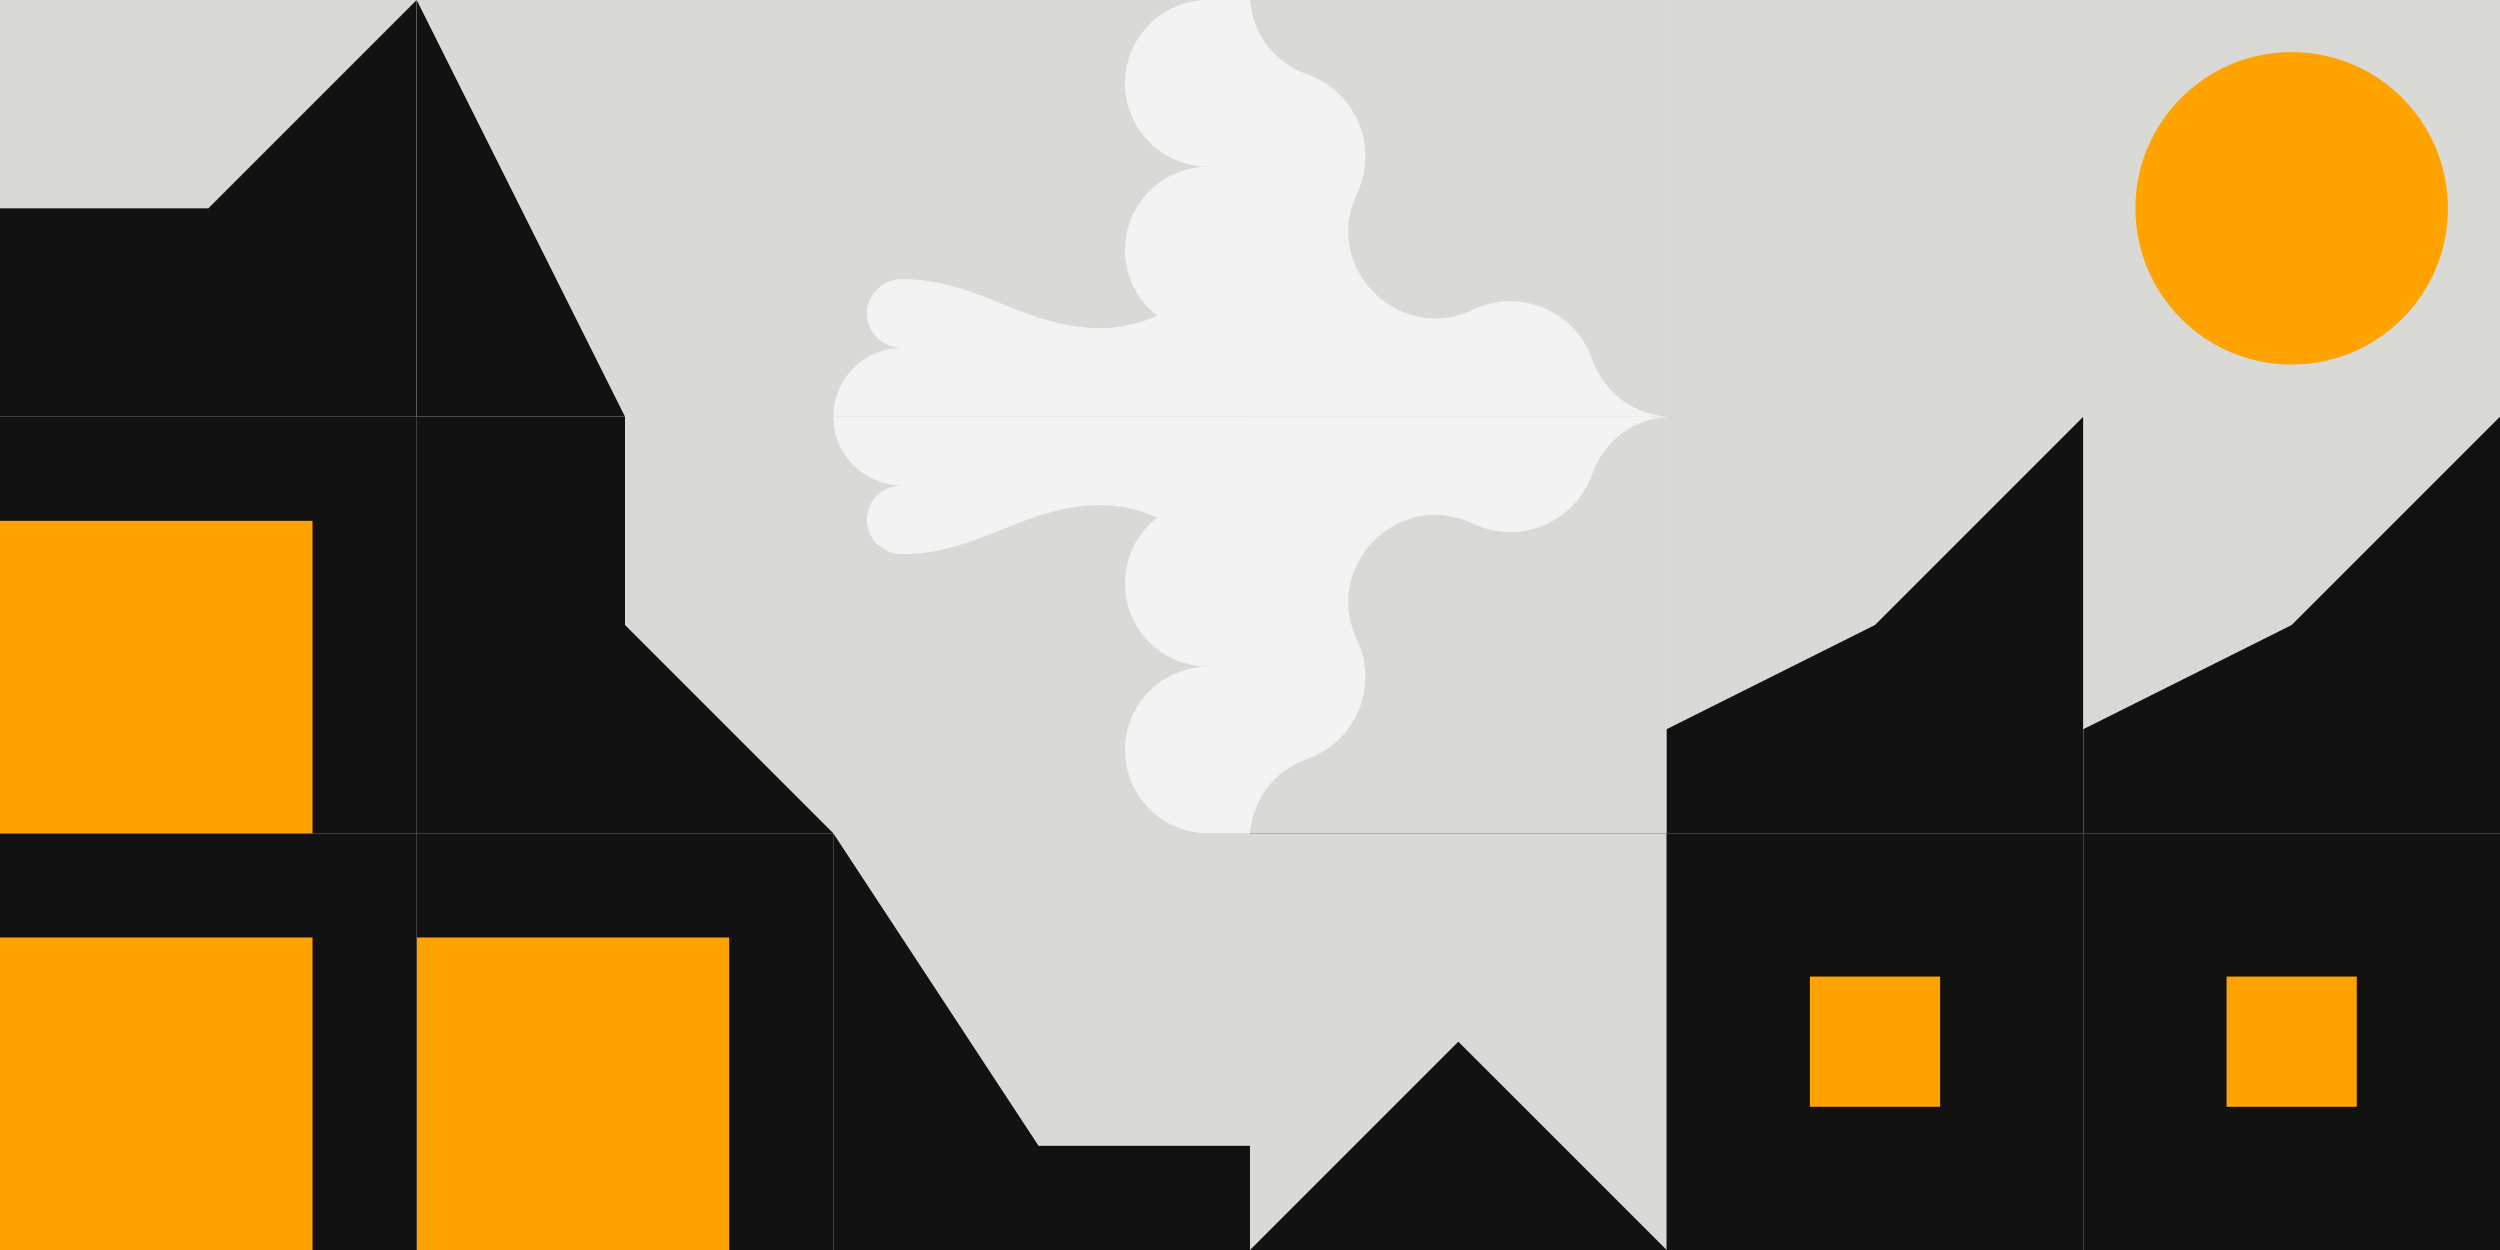
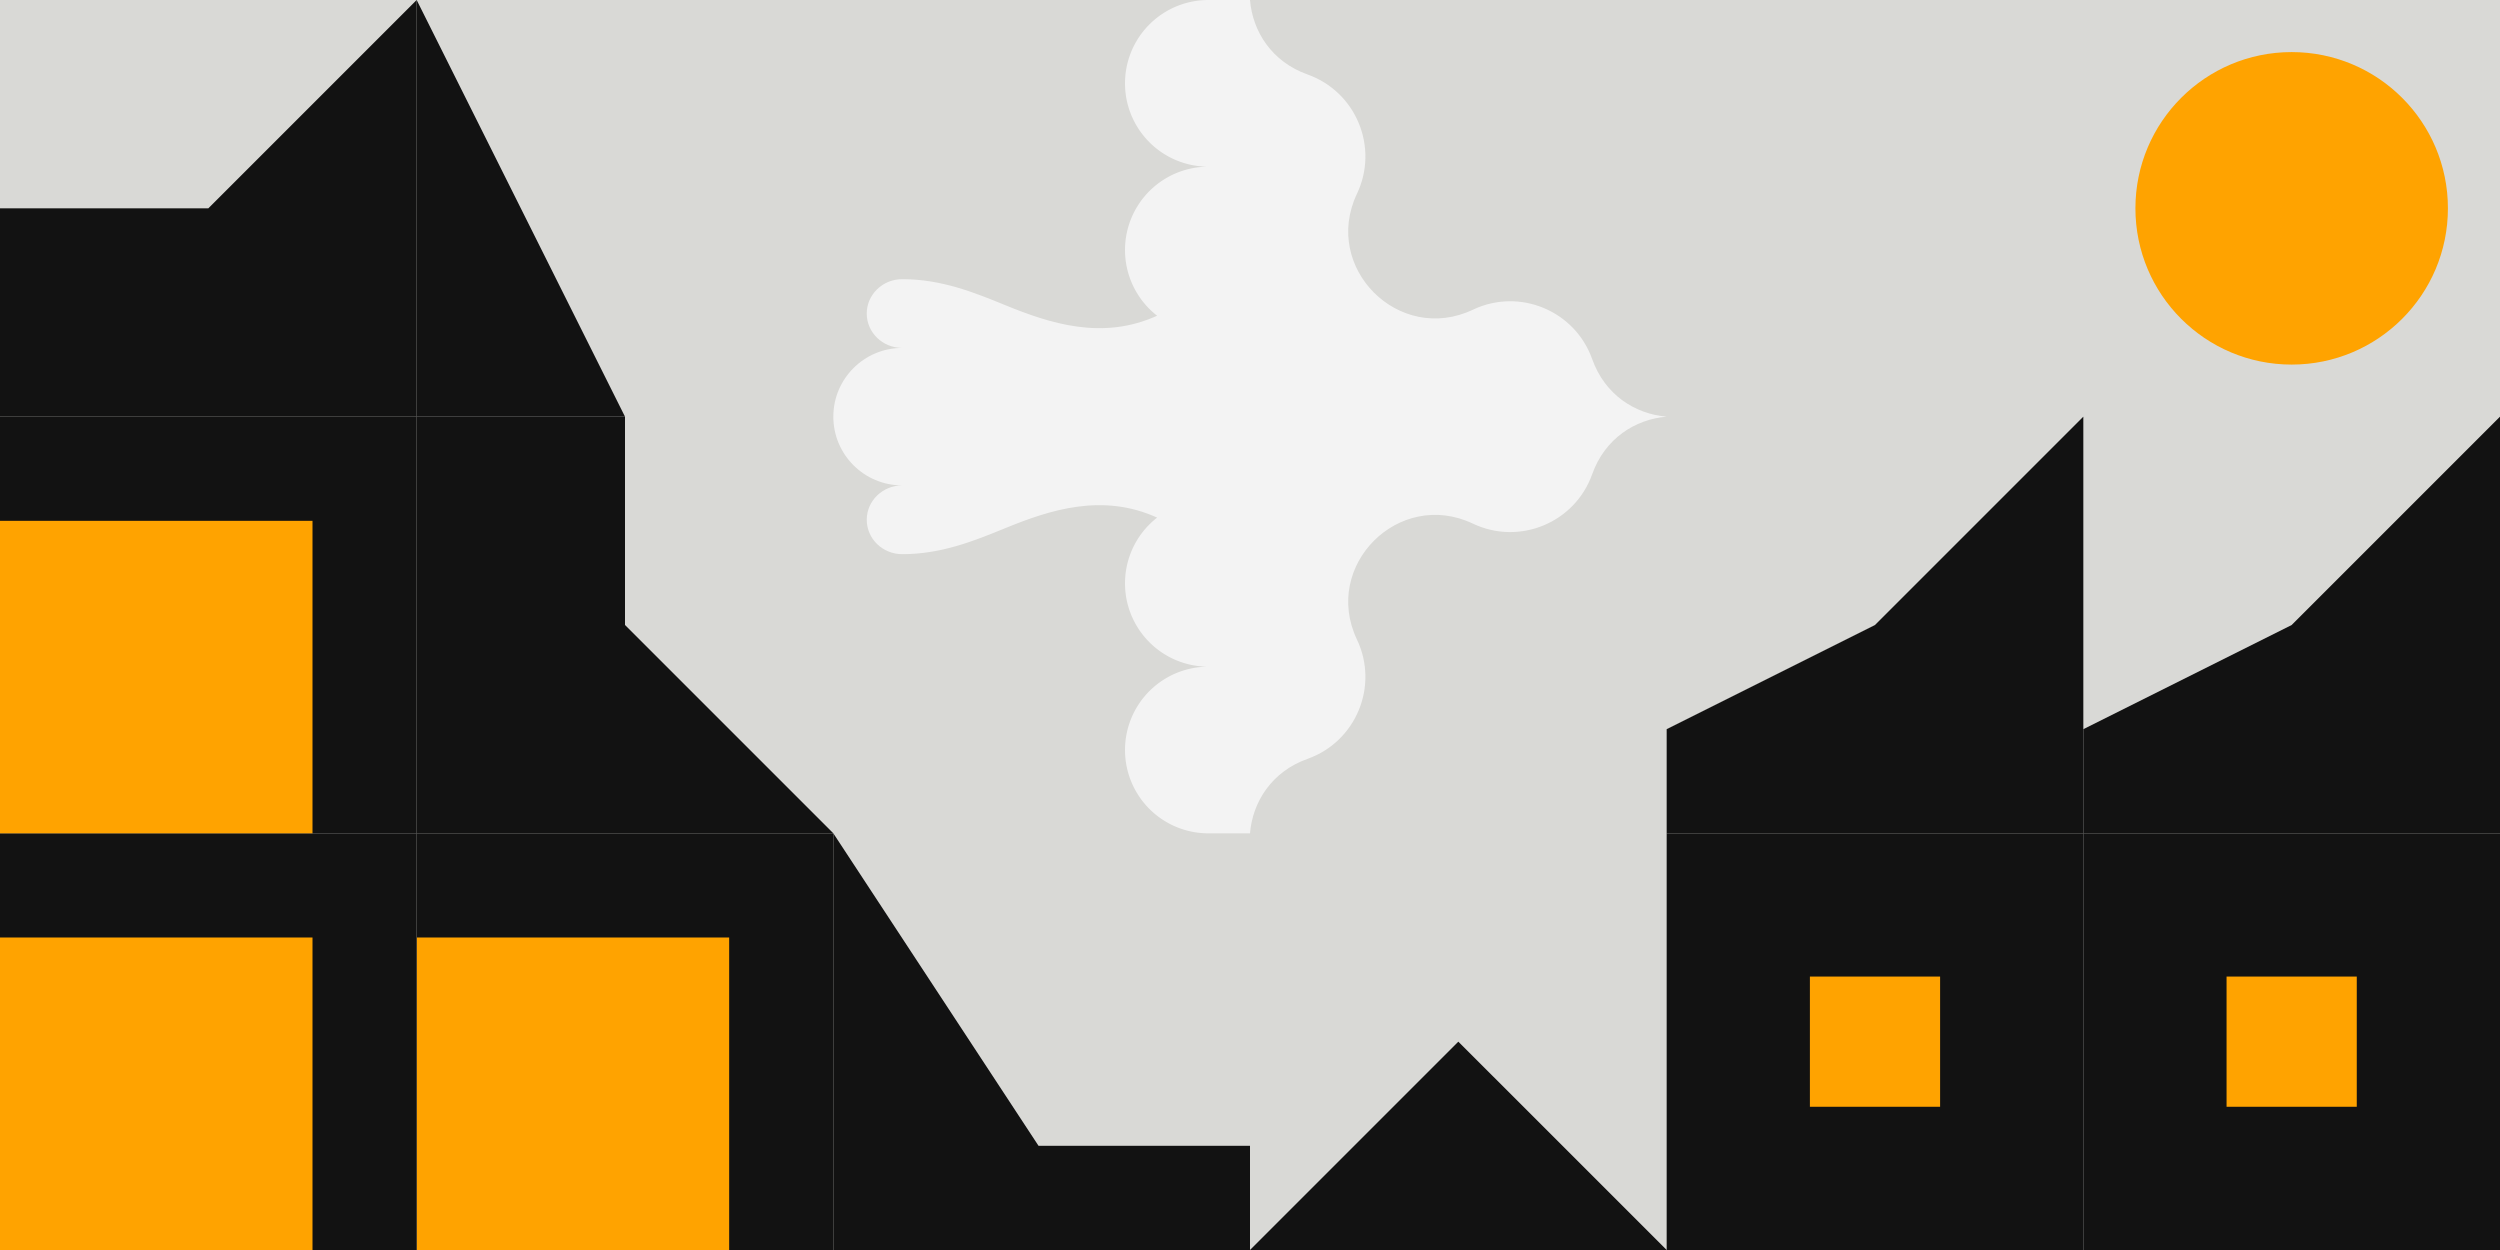
- <svg xmlns="http://www.w3.org/2000/svg" width="1920" height="960" viewBox="0 0 1920 960">
-   <g clip-path="url(#clip0_75_4126)">
-     <rect width="1920" height="960" fill="#D9D9D6" />
-     <g clip-path="url(#clip1_75_4126)">
-       <rect width="320" height="320" transform="translate(960)" fill="#F3F3F3" />
-       <path d="M1004.18 57.19C1041.48 70.455 1059.14 113.067 1042.14 148.833C1015.15 205.62 1074.39 264.859 1131.17 237.862C1166.93 220.863 1209.54 238.516 1222.81 275.818C1232.57 303.264 1255.79 317.989 1280 320L1280 -1.39876e-05L960 0C962.018 24.211 976.736 47.429 1004.18 57.19Z" fill="#D9D9D6" />
-     </g>
-     <g clip-path="url(#clip2_75_4126)">
-       <rect width="320" height="320" transform="translate(960) rotate(90)" fill="#D9D9D6" />
-       <path fill-rule="evenodd" clip-rule="evenodd" d="M928 0L960 0L960 320L911.078 320L692.932 320L640 320C640 290.839 663.699 267.2 692.932 267.2C677.873 267.2 665.664 255.38 665.664 240.8C665.664 226.219 677.873 214.4 692.932 214.4C723.168 214.4 748.459 224.732 772.262 234.457C816.326 252.459 872.21 269.978 928 214.4C928 214.4 928 189.16 928 160C928 130.839 928 107.2 928 107.2C928 107.2 928 50.402 928 20.8L928 0Z" fill="#F3F3F3" />
-       <circle cx="928" cy="192" r="64" fill="#F3F3F3" />
-       <circle cx="928" cy="64" r="64" fill="#F3F3F3" />
-     </g>
-     <g clip-path="url(#clip3_75_4126)">
-       <rect width="320" height="320" transform="translate(1280 320) rotate(90)" fill="#F3F3F3" />
-       <path d="M1222.81 364.182C1209.55 401.484 1166.93 419.137 1131.17 402.138C1074.38 375.147 1015.14 434.387 1042.14 491.167C1059.14 526.926 1041.48 569.539 1004.18 582.81C976.736 592.571 962.011 615.789 960 640H1280V320C1255.79 322.018 1232.57 336.736 1222.81 364.182Z" fill="#D9D9D6" />
-     </g>
-     <g clip-path="url(#clip4_75_4126)">
-       <rect width="320" height="320" transform="matrix(1.19249e-08 -1 -1 -1.19249e-08 960 640)" fill="#D9D9D6" />
-       <path fill-rule="evenodd" clip-rule="evenodd" d="M928 640L960 640L960 320L911.078 320L692.932 320L640 320C640 349.161 663.699 372.8 692.932 372.8C677.873 372.8 665.664 384.62 665.664 399.2C665.664 413.781 677.873 425.6 692.932 425.6C723.168 425.6 748.459 415.268 772.262 405.543C816.326 387.541 872.21 370.022 928 425.6C928 425.6 928 450.84 928 480C928 509.161 928 532.8 928 532.8C928 532.8 928 589.598 928 619.2L928 640Z" fill="#F3F3F3" />
-       <circle cx="64" cy="64" r="64" transform="matrix(1 5.56363e-08 5.56363e-08 -1 864 512)" fill="#F3F3F3" />
-       <circle cx="64" cy="64" r="64" transform="matrix(1 5.56363e-08 5.56363e-08 -1 864 640)" fill="#F3F3F3" />
-     </g>
-     <g clip-path="url(#clip5_75_4126)">
-       <rect width="320" height="320" transform="matrix(-1 -5.56363e-08 -5.56363e-08 1 1600 320)" fill="#D9D9D6" />
-       <path fill-rule="evenodd" clip-rule="evenodd" d="M1440 480L1600 320L1600 640L1280 640L1280 560L1440 480Z" fill="#121212" />
-     </g>
-     <g clip-path="url(#clip6_75_4126)">
-       <rect width="320" height="320" transform="matrix(-1 -5.56363e-08 -5.56363e-08 1 1920 320)" fill="#D9D9D6" />
-       <path fill-rule="evenodd" clip-rule="evenodd" d="M1760 480L1920 320L1920 640L1600 640L1600 560L1760 480Z" fill="#121212" />
-     </g>
-     <g clip-path="url(#clip7_75_4126)">
-       <rect width="320" height="320" transform="translate(1280 960) rotate(-180)" fill="#121212" />
-       <path fill-rule="evenodd" clip-rule="evenodd" d="M1120 800L1280 960L1280 640L960 640L960 960L1120 800Z" fill="#D9D9D6" />
-     </g>
-     <g clip-path="url(#clip8_75_4126)">
-       <rect width="320" height="320" transform="matrix(-1 -5.56363e-08 -5.56363e-08 1 320 0)" fill="#D9D9D6" />
-       <path fill-rule="evenodd" clip-rule="evenodd" d="M160 160L320 0L320 320L-7.88388e-05 320L-3.94194e-05 160L160 160Z" fill="#121212" />
-     </g>
-     <g clip-path="url(#clip9_75_4126)">
-       <rect width="320" height="320" transform="matrix(-4.37114e-08 -1 -1 4.37114e-08 640 640)" fill="#D9D9D6" />
-       <path fill-rule="evenodd" clip-rule="evenodd" d="M480 480L640 640L320 640L320 320L480 320L480 480Z" fill="#121212" />
-     </g>
-     <g clip-path="url(#clip10_75_4126)">
-       <rect width="320" height="320" transform="translate(640 640)" fill="#D9D9D6" />
-       <path fill-rule="evenodd" clip-rule="evenodd" d="M797.6 880L640 640L640 960L960 960V880H797.6Z" fill="#121212" />
-     </g>
-     <g clip-path="url(#clip11_75_4126)">
-       <rect width="320" height="320" transform="translate(320)" fill="#D9D9D6" />
-       <path d="M320 1.65299e-05L480 320L320 320L320 1.65299e-05Z" fill="#121212" />
-     </g>
-     <rect width="320" height="320" transform="translate(320 640)" fill="#121212" />
-     <path d="M320 720L560 720L560 960L320 960L320 720Z" fill="#FFA300" />
-     <rect width="320" height="320" transform="translate(1600 640)" fill="#121212" />
-     <path d="M1710 750L1810 750L1810 850L1710 850L1710 750Z" fill="#FFA300" />
-     <rect width="320" height="320" transform="translate(1280 640)" fill="#121212" />
-     <path d="M1390 750L1490 750L1490 850L1390 850L1390 750Z" fill="#FFA300" />
-     <rect width="320" height="320" transform="translate(1600)" fill="#D9D9D6" />
-     <ellipse cx="1760" cy="160" rx="120" ry="120" transform="rotate(-90 1760 160)" fill="#FFA300" />
-     <rect width="320" height="320" transform="translate(0 640)" fill="#121212" />
-     <path d="M2.09815e-05 720L240 720L240 960L0 960L2.09815e-05 720Z" fill="#FFA300" />
-     <rect width="320" height="320" transform="translate(0 320)" fill="#121212" />
-     <path d="M2.09815e-05 400L240 400L240 640L0 640L2.09815e-05 400Z" fill="#FFA300" />
-     <rect width="320" height="320" transform="translate(1280)" fill="#D9D9D6" />
-     <rect x="1280" width="320" height="320" fill="#D9D9D6" />
-   </g>
+ <svg xmlns="http://www.w3.org/2000/svg" id="Layer_1" version="1.1" viewBox="0 0 1920 960">
  <defs>
-     <clipPath id="clip0_75_4126">
-       <rect width="1920" height="960" fill="#FFFFFF" />
-     </clipPath>
-     <clipPath id="clip1_75_4126">
-       <rect width="320" height="320" fill="#FFFFFF" transform="translate(960)" />
-     </clipPath>
-     <clipPath id="clip2_75_4126">
-       <rect width="320" height="320" fill="#FFFFFF" transform="translate(960) rotate(90)" />
-     </clipPath>
-     <clipPath id="clip3_75_4126">
-       <rect width="320" height="320" fill="#FFFFFF" transform="translate(1280 320) rotate(90)" />
-     </clipPath>
-     <clipPath id="clip4_75_4126">
-       <rect width="320" height="320" fill="#FFFFFF" transform="matrix(1.19249e-08 -1 -1 -1.19249e-08 960 640)" />
-     </clipPath>
-     <clipPath id="clip5_75_4126">
-       <rect width="320" height="320" fill="#FFFFFF" transform="matrix(-1 -5.56363e-08 -5.56363e-08 1 1600 320)" />
-     </clipPath>
-     <clipPath id="clip6_75_4126">
-       <rect width="320" height="320" fill="#FFFFFF" transform="matrix(-1 -5.56363e-08 -5.56363e-08 1 1920 320)" />
-     </clipPath>
-     <clipPath id="clip7_75_4126">
-       <rect width="320" height="320" fill="#FFFFFF" transform="translate(1280 960) rotate(-180)" />
-     </clipPath>
-     <clipPath id="clip8_75_4126">
-       <rect width="320" height="320" fill="#FFFFFF" transform="matrix(-1 -5.56363e-08 -5.56363e-08 1 320 0)" />
-     </clipPath>
-     <clipPath id="clip9_75_4126">
-       <rect width="320" height="320" fill="#FFFFFF" transform="matrix(-4.37114e-08 -1 -1 4.37114e-08 640 640)" />
-     </clipPath>
-     <clipPath id="clip10_75_4126">
-       <rect width="320" height="320" fill="#FFFFFF" transform="translate(640 640)" />
-     </clipPath>
-     <clipPath id="clip11_75_4126">
-       <rect width="320" height="320" fill="#FFFFFF" transform="translate(320)" />
-     </clipPath>
+     <style>
+       .st0 {
+         fill-rule: evenodd;
+       }
+ 
+       .st0, .st1 {
+         fill: #121212;
+       }
+ 
+       .st2 {
+         fill: #d9d9d6;
+       }
+ 
+       .st3 {
+         fill: #ffa300;
+       }
+ 
+       .st4 {
+         fill: #f3f3f3;
+       }
+     </style>
  </defs>
+   <rect class="st2" width="1920" height="960" />
+   <path class="st4" d="M1280,320c-24.21,2.02-47.43,16.74-57.19,44.18-13.26,37.3-55.88,54.96-91.64,37.96-56.79-26.99-116.03,32.25-89.03,89.03,17,35.76-.66,78.37-37.96,91.64-27.44,9.76-42.17,32.98-44.18,57.19h-32l-1.57-.02-1.57-.06-1.57-.09-1.56-.14-1.56-.17-1.56-.21-1.55-.25-1.55-.29-1.53-.33-1.53-.36-1.52-.4-1.51-.44-1.5-.47-1.48-.51-1.47-.55-1.46-.58-1.45-.62-1.42-.65-1.42-.69-1.39-.73-1.38-.75-1.35-.8-1.34-.82-1.32-.86-1.29-.88-1.27-.92-1.25-.96-1.23-.98-1.2-1.01-1.18-1.04-1.15-1.07-1.12-1.1-1.1-1.12-1.07-1.15-1.04-1.18-1.01-1.2-.98-1.23-.96-1.25-.92-1.27-.88-1.29-.86-1.32-.82-1.34-.8-1.35-.75-1.38-.73-1.39-.69-1.42-.65-1.42-.62-1.45-.58-1.46-.55-1.47-.51-1.48-.47-1.5-.44-1.51-.4-1.52-.36-1.53-.33-1.53-.29-1.55-.25-1.55-.21-1.56-.17-1.56-.14-1.56-.09-1.57-.06-1.57-.02-1.57.02-1.57.06-1.57.09-1.57.14-1.56.17-1.56.21-1.56.25-1.55.29-1.55.33-1.53.36-1.53.4-1.52.44-1.51.47-1.5.51-1.48.55-1.47.58-1.46.62-1.45.65-1.42.69-1.42.73-1.39.75-1.38.8-1.35.82-1.34.86-1.32.88-1.29.92-1.27.96-1.25.98-1.23,1.01-1.2,1.04-1.18,1.07-1.15,1.1-1.12,1.12-1.1,1.15-1.07,1.18-1.04,1.2-1.01,1.23-.98,1.25-.96,1.27-.92,1.29-.88,1.32-.86,1.34-.82,1.35-.8,1.38-.75,1.39-.73,1.42-.69,1.42-.65,1.45-.62,1.46-.58,1.47-.55,1.48-.51,1.5-.47,1.51-.44,1.52-.4,1.53-.36,1.53-.33,1.55-.29,1.55-.25,1.56-.21,1.56-.17,1.56-.14,1.57-.09,1.57-.06,1.57-.02-1.57-.02-1.57-.06-1.57-.09-1.56-.14-1.56-.17-1.56-.21-1.55-.25-1.55-.29-1.53-.33-1.53-.36-1.52-.4-1.51-.44-1.5-.47-1.48-.51-1.47-.55-1.46-.58-1.45-.62-1.42-.65-1.42-.69-1.39-.73-1.38-.75-1.35-.8-1.34-.82-1.32-.86-1.29-.88-1.27-.92-1.25-.96-1.23-.98-1.2-1.01-1.18-1.04-1.15-1.07-1.12-1.1-1.1-1.12-1.07-1.15-1.04-1.18-1.01-1.2-.98-1.23-.96-1.25-.92-1.27-.88-1.29-.86-1.32-.82-1.34-.8-1.35-.75-1.38-.73-1.39-.69-1.42-.65-1.42-.62-1.45-.58-1.46-.55-1.47-.51-1.48-.47-1.5-.44-1.51-.4-1.52-.36-1.53-.33-1.53-.29-1.55-.25-1.55-.21-1.56-.17-1.56-.14-1.56-.09-1.57-.06-1.57-.02-1.57.02-1.57.06-1.57.09-1.57.14-1.56.17-1.56.21-1.56.25-1.55.29-1.55.33-1.53.36-1.53.4-1.52.44-1.51.47-1.5.51-1.48.55-1.47.58-1.46.62-1.45.65-1.42.69-1.42.73-1.39.75-1.38.8-1.35.82-1.34.86-1.32.88-1.29.92-1.27.96-1.25.98-1.23,1.01-1.2,1.04-1.18,1.07-1.15,1.1-1.12,1.12-1.1,1.15-1.07,1.18-1.04,1.2-1.01,1.23-.98.03-.03c-42.16-19.21-82.73-5.73-116.4,8.02-23.8,9.73-49.09,20.06-79.33,20.06-15.06,0-27.27-11.82-27.27-26.4s12.21-26.4,27.27-26.4c-29.23,0-52.93-23.64-52.93-52.8s23.7-52.8,52.93-52.8c-15.06,0-27.27-11.82-27.27-26.4s12.21-26.4,27.27-26.4c30.24,0,55.53,10.33,79.33,20.06,33.67,13.75,74.24,27.23,116.4,8.02l-.03-.03-1.23-.98-1.2-1.01-1.18-1.04-1.15-1.07-1.12-1.1-1.1-1.12-1.07-1.15-1.04-1.18-1.01-1.2-.98-1.23-.96-1.25-.92-1.27-.88-1.29-.86-1.32-.82-1.34-.8-1.35-.75-1.38-.73-1.39-.69-1.42-.65-1.42-.62-1.45-.58-1.46-.55-1.47-.51-1.48-.47-1.5-.44-1.51-.4-1.52-.36-1.53-.33-1.53-.29-1.55-.25-1.55-.21-1.56-.17-1.56-.14-1.56-.09-1.57-.06-1.57-.02-1.57.02-1.57.06-1.57.09-1.57.14-1.56.17-1.56.21-1.56.25-1.55.29-1.55.33-1.53.36-1.53.4-1.52.44-1.51.47-1.5.51-1.48.55-1.47.58-1.46.62-1.45.65-1.42.69-1.42.73-1.39.75-1.38.8-1.35.82-1.34.86-1.32.88-1.29.92-1.27.96-1.25.98-1.23,1.01-1.2,1.04-1.18,1.07-1.15,1.1-1.12,1.12-1.1,1.15-1.07,1.18-1.04,1.2-1.01,1.23-.98,1.25-.96,1.27-.92,1.29-.88,1.32-.86,1.34-.82,1.35-.8,1.38-.75,1.39-.73,1.42-.69,1.42-.65,1.45-.62,1.46-.58,1.47-.55,1.48-.51,1.5-.47,1.51-.44,1.52-.4,1.53-.36,1.53-.33,1.55-.29,1.55-.25,1.56-.21,1.56-.17,1.56-.14,1.57-.09,1.57-.06,1.57-.02-1.57-.02-1.57-.06-1.57-.09-1.56-.14-1.56-.17-1.56-.21-1.55-.25-1.55-.29-1.53-.33-1.53-.36-1.52-.4-1.51-.44-1.5-.47-1.48-.51-1.47-.55-1.46-.58-1.45-.62-1.42-.65-1.42-.69-1.39-.73-1.38-.75-1.35-.8-1.34-.82-1.32-.86-1.29-.88-1.27-.92-1.25-.96-1.23-.98-1.2-1.01-1.18-1.04-1.15-1.07-1.12-1.1-1.1-1.12-1.07-1.15-1.04-1.18-1.01-1.2-.98-1.23-.96-1.25-.92-1.27-.88-1.29-.86-1.32-.82-1.34-.8-1.35-.75-1.38-.73-1.39-.69-1.42-.65-1.42-.62-1.45-.58-1.46-.55-1.47-.51-1.48-.47-1.5-.44-1.51-.4-1.52-.36-1.53-.33-1.53-.29-1.55-.25-1.55-.21-1.56-.17-1.56-.14-1.56-.09-1.57-.06-1.57-.02-1.57.02-1.57.06-1.57.09-1.57.14-1.56.17-1.56.21-1.56.25-1.55.29-1.55.33-1.53.36-1.53.4-1.52.44-1.51.47-1.5.51-1.48.55-1.47.58-1.46.62-1.45.65-1.42.69-1.42.73-1.39.75-1.38.8-1.35.82-1.34.86-1.32.88-1.29.92-1.27.96-1.25.98-1.23,1.01-1.2,1.04-1.18,1.07-1.15,1.1-1.12,1.12-1.1,1.15-1.07,1.18-1.04,1.2-1.01,1.23-.98,1.25-.96,1.27-.92,1.29-.88,1.32-.86,1.34-.82,1.35-.8,1.38-.75,1.39-.73,1.42-.69,1.42-.65,1.45-.62,1.46-.58,1.47-.55,1.48-.51,1.5-.47,1.51-.44,1.52-.4,1.53-.36,1.53-.33,1.55-.29,1.55-.25,1.56-.21,1.56-.17,1.56-.14,1.57-.09,1.57-.06,1.57-.02h32c2.01,24.21,16.74,47.43,44.18,57.19,37.3,13.27,54.96,55.88,37.96,91.64-27,56.78,32.24,116.02,89.03,89.03,35.76-17,78.38.66,91.64,37.96,9.76,27.44,32.98,42.16,57.19,44.18Z" />
+   <path class="st0" d="M1440,480l160-160v320h-320v-80l160-80Z" />
+   <path class="st0" d="M1760,480l160-160v320h-320v-80l160-80Z" />
+   <polygon class="st1" points="960 960 1280 960 1120 800 960 960" />
+   <path class="st0" d="M160,160L320,0v320H0v-160h160Z" />
+   <path class="st0" d="M480,480l160,160h-320v-320h160v160Z" />
+   <path class="st0" d="M797.6,880l-157.6-240v320h320v-80h-162.4Z" />
+   <path class="st1" d="M320,0l160,320h-160V0Z" />
+   <rect class="st1" x="320" y="640" width="320" height="320" />
+   <path class="st3" d="M320,720h240v240h-240v-240Z" />
+   <rect class="st1" x="1600" y="640" width="320" height="320" />
+   <path class="st3" d="M1710,750h100v100h-100v-100Z" />
+   <rect class="st1" x="1280" y="640" width="320" height="320" />
+   <path class="st3" d="M1390,750h100v100h-100v-100Z" />
+   <circle class="st3" cx="1760" cy="160" r="120" />
+   <rect class="st1" y="640" width="320" height="320" />
+   <path class="st3" d="M0,720h240v240H0v-240Z" />
+   <rect class="st1" y="320" width="320" height="320" />
+   <path class="st3" d="M0,400h240v240H0v-240Z" />
</svg>
